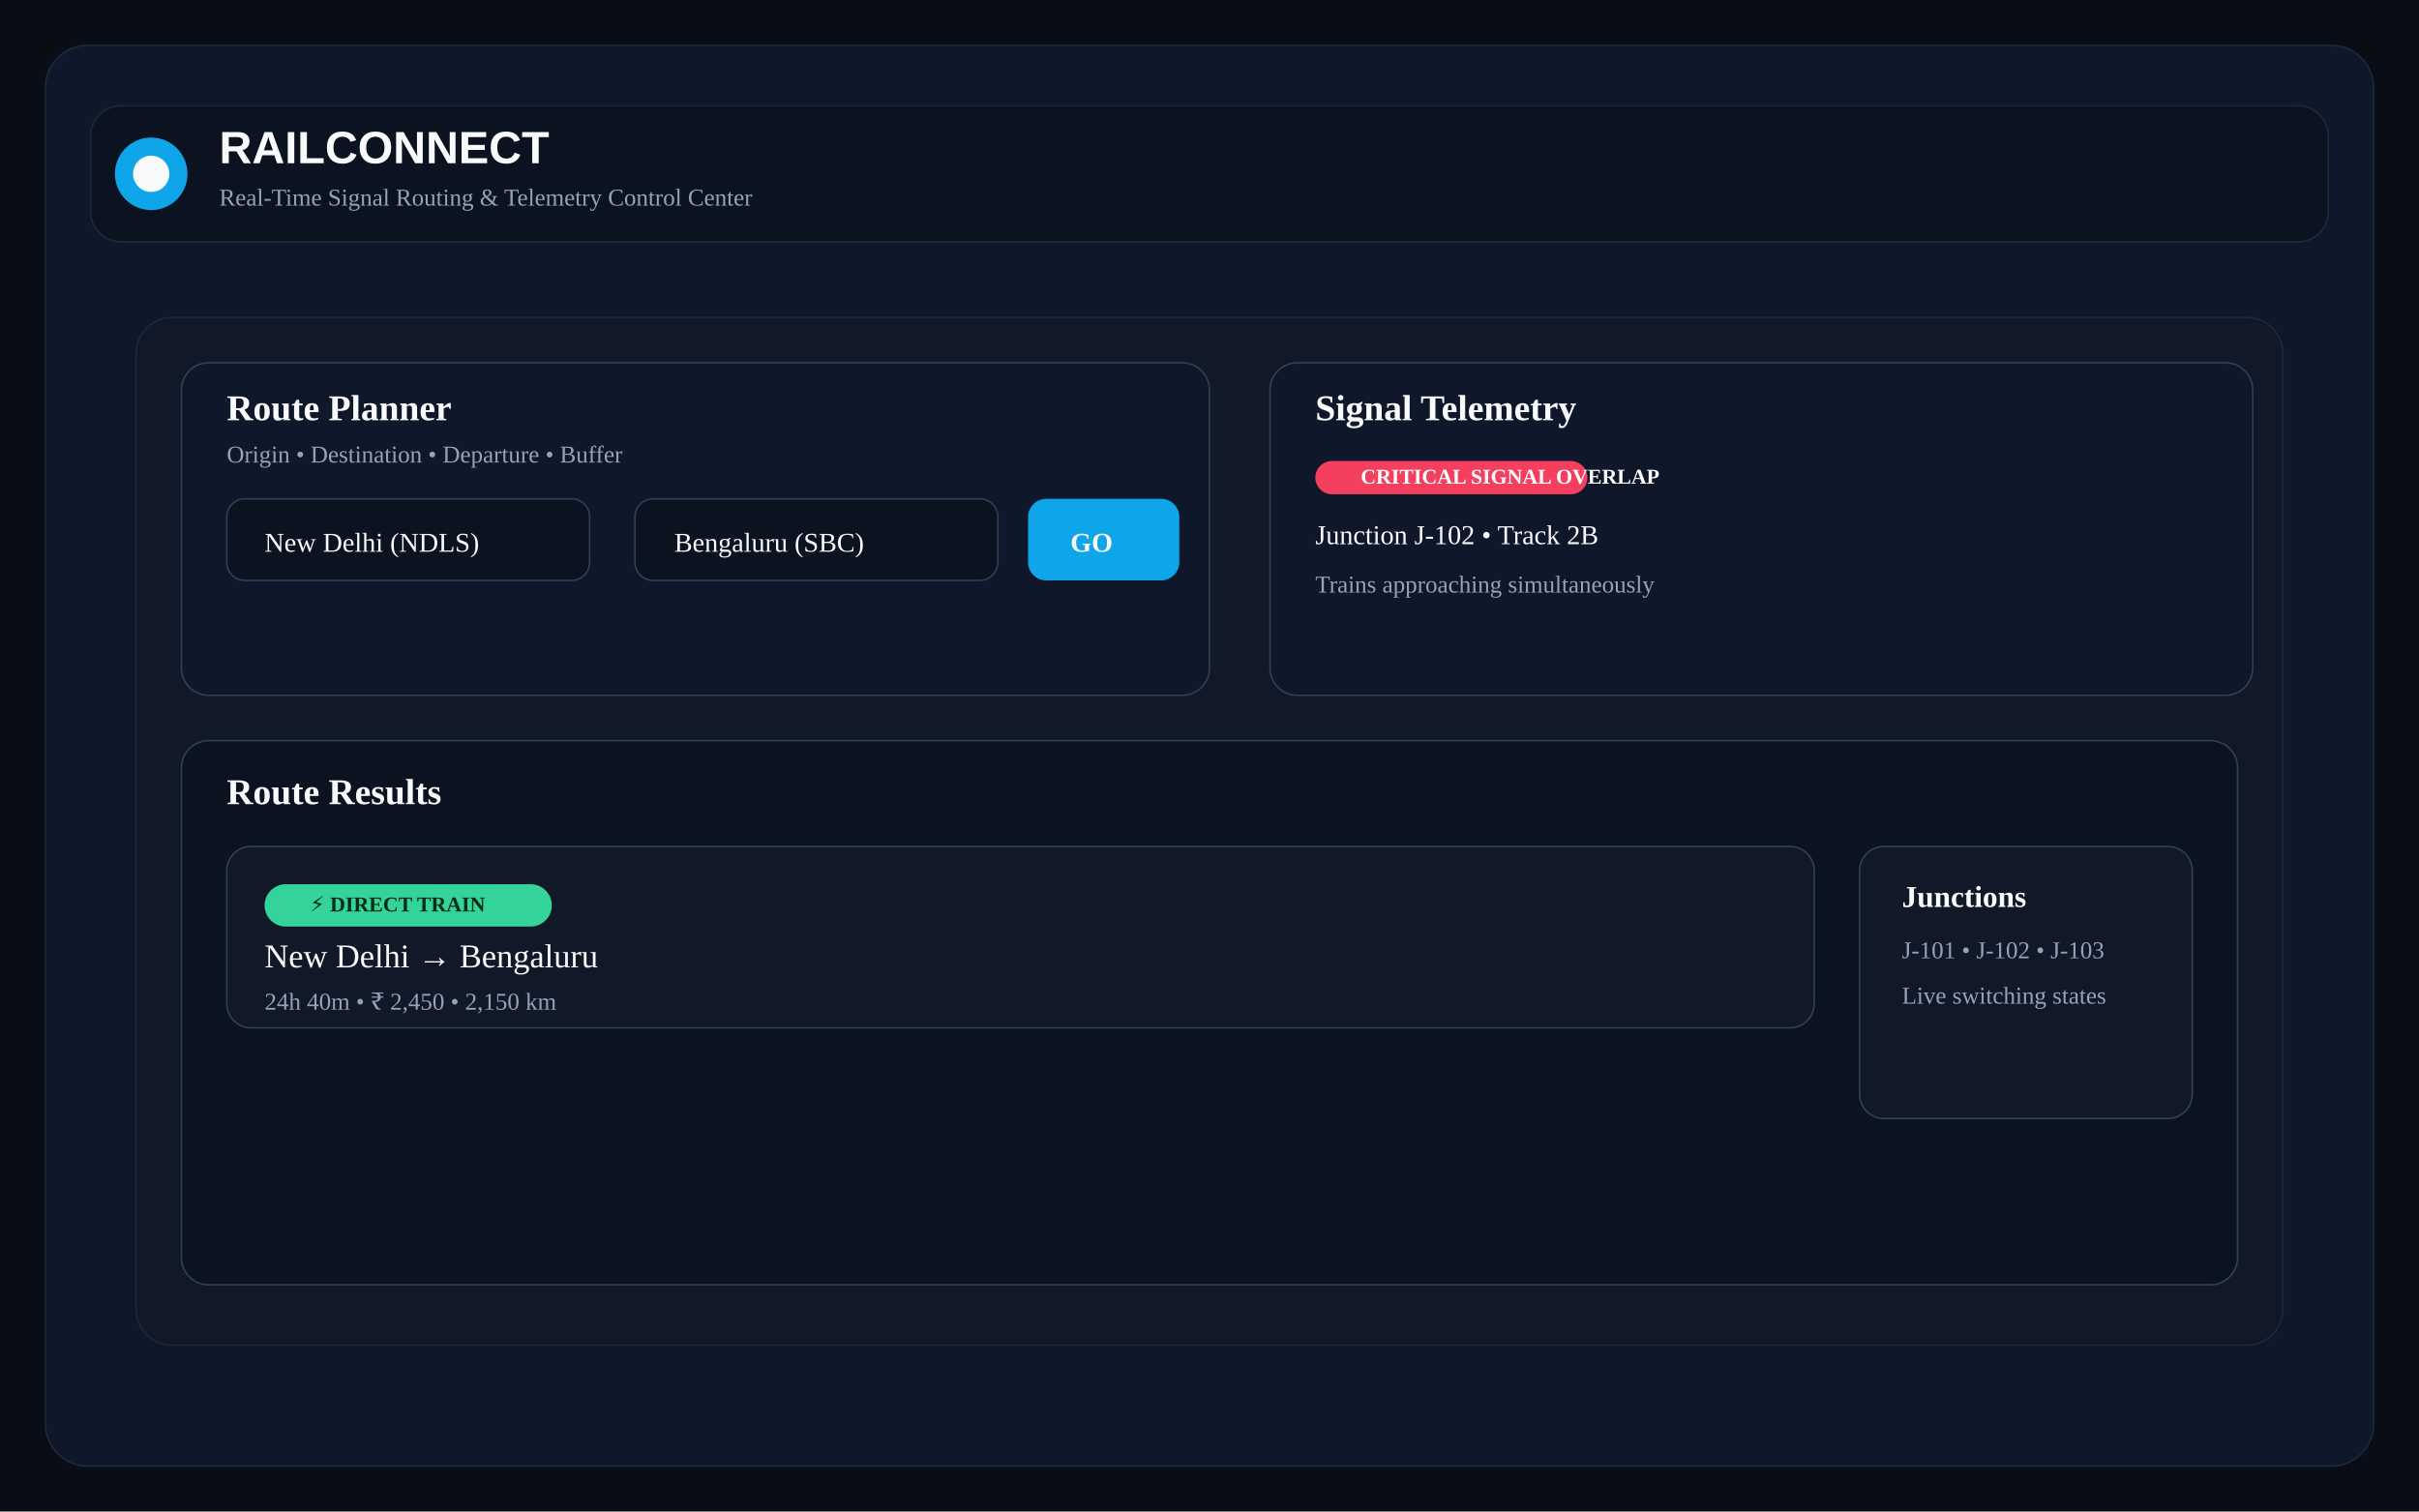
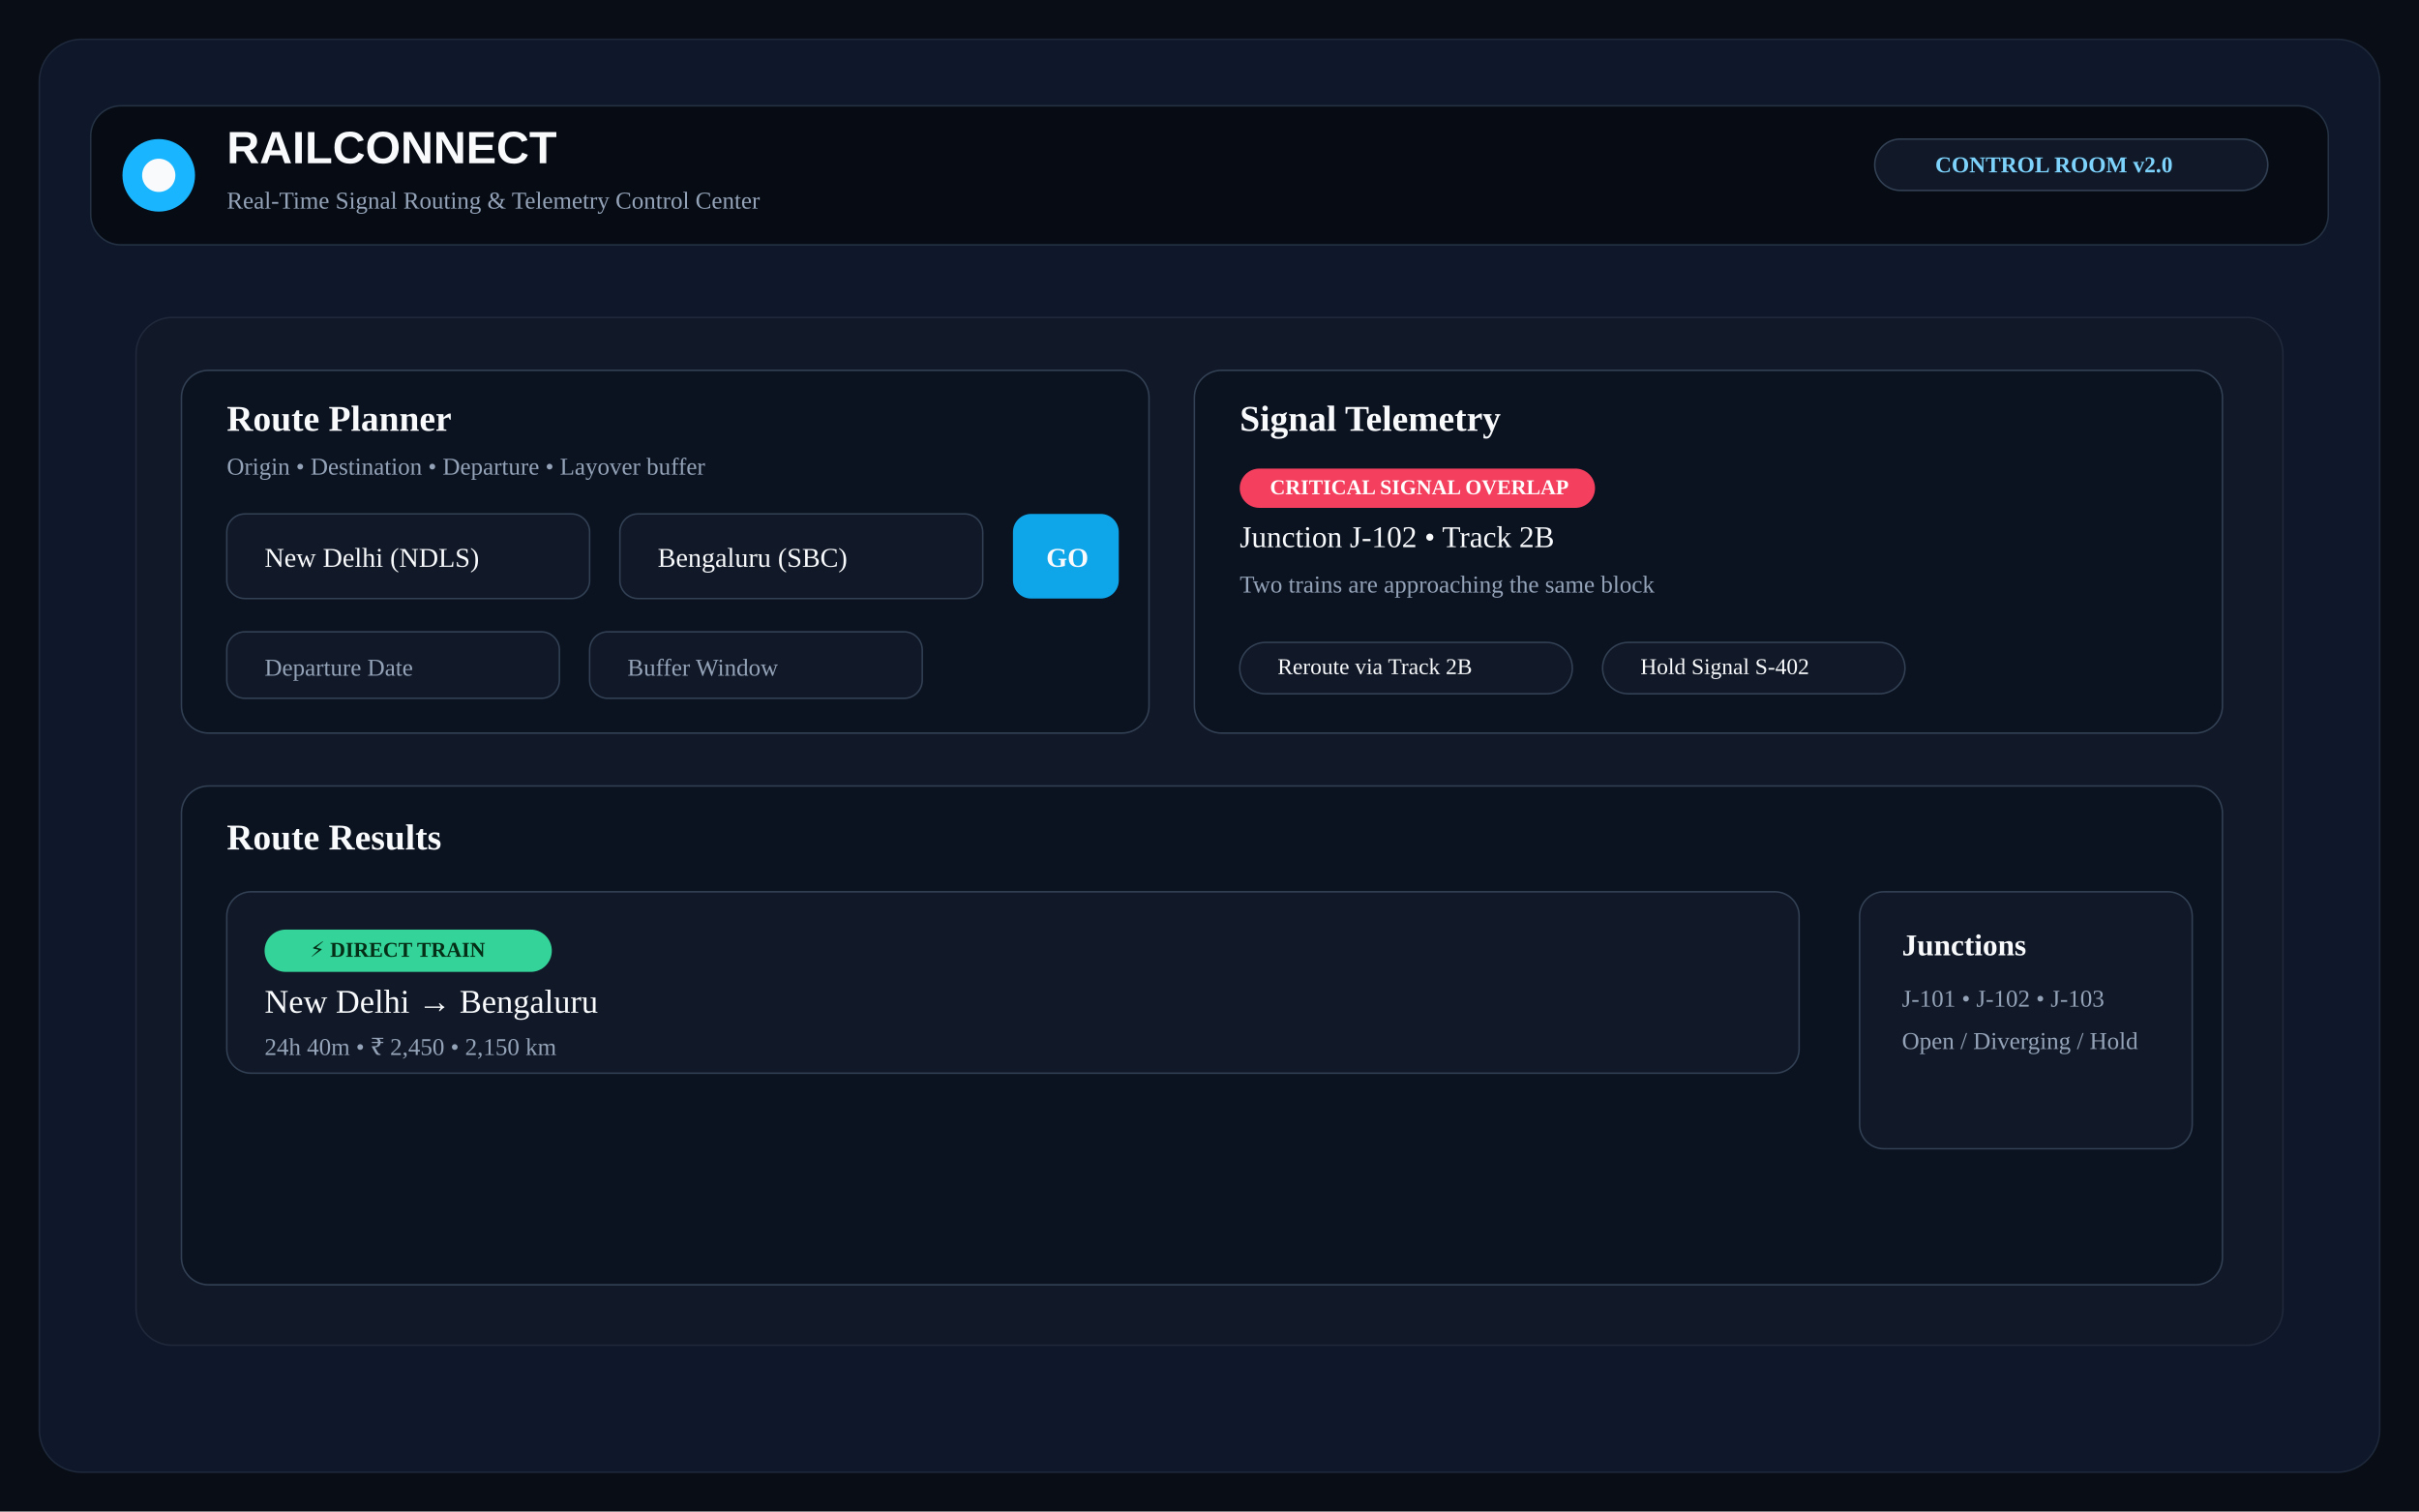
<svg xmlns="http://www.w3.org/2000/svg" width="1600" height="1000" viewBox="0 0 1600 1000">
  <rect width="1600" height="1000" fill="#090D16" />
-   <rect x="30" y="30" width="1540" height="940" rx="28" fill="#0F172A" stroke="#1E293B" />
-   <rect x="60" y="70" width="1480" height="90" rx="20" fill="#0B1220" stroke="#1E293B" />
-   <circle cx="100" cy="115" r="24" fill="#0EA5E9" />
-   <circle cx="100" cy="115" r="12" fill="#F8FAFC" />
-   <text x="145" y="108" fill="#F8FAFC" font-family="Segoe UI, Arial" font-size="30" font-weight="700">RAILCONNECT</text>
-   <text x="145" y="136" fill="#94A3B8" font-size="16">Real-Time Signal Routing &amp; Telemetry Control Center</text>
+   <rect x="26" y="26" width="1548" height="948" rx="28" fill="#0F172A" stroke="#1E293B" />
+   <rect x="60" y="70" width="1480" height="92" rx="20" fill="#060B14" stroke="#243244" />
+   <circle cx="105" cy="116" r="24" fill="#19B6FF" />
+   <circle cx="105" cy="116" r="11" fill="#F8FAFC" />
+   <text x="150" y="108" fill="#F8FAFC" font-family="Segoe UI, Arial" font-size="30" font-weight="700">RAILCONNECT</text>
+   <text x="150" y="138" fill="#94A3B8" font-size="16">Real-Time Signal Routing &amp; Telemetry Control Center</text>
+   <rect x="1240" y="92" width="260" height="34" rx="17" fill="#111827" stroke="#334155" />
+   <text x="1280" y="114" fill="#7DD3FC" font-size="15" font-weight="700">CONTROL ROOM v2.0</text>
  <rect x="90" y="210" width="1420" height="680" rx="24" fill="#111827" stroke="#1F293B" />
-   <rect x="120" y="240" width="680" height="220" rx="18" fill="#0F172A" stroke="#334155" />
-   <text x="150" y="278" fill="#F8FAFC" font-size="24" font-weight="700">Route Planner</text>
-   <text x="150" y="306" fill="#94A3B8" font-size="16">Origin • Destination • Departure • Buffer</text>
-   <rect x="150" y="330" width="240" height="54" rx="12" fill="#0B1220" stroke="#334155" />
-   <text x="175" y="365" fill="#F8FAFC" font-size="18">New Delhi (NDLS)</text>
-   <rect x="420" y="330" width="240" height="54" rx="12" fill="#0B1220" stroke="#334155" />
-   <text x="446" y="365" fill="#F8FAFC" font-size="18">Bengaluru (SBC)</text>
-   <rect x="680" y="330" width="100" height="54" rx="12" fill="#0EA5E9" />
-   <text x="708" y="365" fill="#F8FAFC" font-size="18" font-weight="700">GO</text>
-   <rect x="840" y="240" width="650" height="220" rx="18" fill="#0F172A" stroke="#334155" />
-   <text x="870" y="278" fill="#F8FAFC" font-size="24" font-weight="700">Signal Telemetry</text>
-   <rect x="870" y="305" width="180" height="22" rx="11" fill="#F43F5E" />
-   <text x="900" y="320" fill="#fff" font-size="14" font-weight="700">CRITICAL SIGNAL OVERLAP</text>
-   <text x="870" y="360" fill="#F8FAFC" font-size="18">Junction J-102 • Track 2B</text>
-   <text x="870" y="392" fill="#94A3B8" font-size="16">Trains approaching simultaneously</text>
-   <rect x="120" y="490" width="1360" height="360" rx="18" fill="#0B1220" stroke="#334155" />
-   <text x="150" y="532" fill="#F8FAFC" font-size="24" font-weight="700">Route Results</text>
-   <rect x="150" y="560" width="1050" height="120" rx="16" fill="#111827" stroke="#334155" />
-   <rect x="175" y="585" width="190" height="28" rx="14" fill="#34D399" />
-   <text x="205" y="603" fill="#052E16" font-size="14" font-weight="700">⚡ DIRECT TRAIN</text>
-   <text x="175" y="640" fill="#F8FAFC" font-size="22">New Delhi → Bengaluru</text>
-   <text x="175" y="668" fill="#94A3B8" font-size="16">24h 40m • ₹ 2,450 • 2,150 km</text>
-   <rect x="1230" y="560" width="220" height="180" rx="16" fill="#111827" stroke="#334155" />
-   <text x="1258" y="600" fill="#F8FAFC" font-size="20" font-weight="700">Junctions</text>
-   <text x="1258" y="634" fill="#94A3B8" font-size="16">J-101 • J-102 • J-103</text>
-   <text x="1258" y="664" fill="#94A3B8" font-size="16">Live switching states</text>
+   <rect x="120" y="245" width="640" height="240" rx="18" fill="#0B1220" stroke="#334155" />
+   <text x="150" y="285" fill="#F8FAFC" font-size="24" font-weight="700">Route Planner</text>
+   <text x="150" y="314" fill="#94A3B8" font-size="16">Origin • Destination • Departure • Layover buffer</text>
+   <rect x="150" y="340" width="240" height="56" rx="12" fill="#111827" stroke="#334155" />
+   <text x="175" y="375" fill="#F8FAFC" font-size="18">New Delhi (NDLS)</text>
+   <rect x="410" y="340" width="240" height="56" rx="12" fill="#111827" stroke="#334155" />
+   <text x="435" y="375" fill="#F8FAFC" font-size="18">Bengaluru (SBC)</text>
+   <rect x="670" y="340" width="70" height="56" rx="12" fill="#0EA5E9" />
+   <text x="692" y="375" fill="#F8FAFC" font-size="18" font-weight="700">GO</text>
+   <rect x="150" y="418" width="220" height="44" rx="12" fill="#111827" stroke="#334155" />
+   <text x="175" y="447" fill="#94A3B8" font-size="16">Departure Date</text>
+   <rect x="390" y="418" width="220" height="44" rx="12" fill="#111827" stroke="#334155" />
+   <text x="415" y="447" fill="#94A3B8" font-size="16">Buffer Window</text>
+   <rect x="790" y="245" width="680" height="240" rx="18" fill="#0B1220" stroke="#334155" />
+   <text x="820" y="285" fill="#F8FAFC" font-size="24" font-weight="700">Signal Telemetry</text>
+   <rect x="820" y="310" width="235" height="26" rx="13" fill="#F43F5E" />
+   <text x="840" y="327" fill="#FFF" font-size="14" font-weight="700">CRITICAL SIGNAL OVERLAP</text>
+   <text x="820" y="362" fill="#F8FAFC" font-size="20">Junction J-102 • Track 2B</text>
+   <text x="820" y="392" fill="#94A3B8" font-size="16">Two trains are approaching the same block</text>
+   <rect x="820" y="425" width="220" height="34" rx="17" fill="#111827" stroke="#334155" />
+   <text x="845" y="446" fill="#F8FAFC" font-size="15">Reroute via Track 2B</text>
+   <rect x="1060" y="425" width="200" height="34" rx="17" fill="#111827" stroke="#334155" />
+   <text x="1085" y="446" fill="#F8FAFC" font-size="15">Hold Signal S-402</text>
+   <rect x="120" y="520" width="1350" height="330" rx="18" fill="#0B1220" stroke="#334155" />
+   <text x="150" y="562" fill="#F8FAFC" font-size="24" font-weight="700">Route Results</text>
+   <rect x="150" y="590" width="1040" height="120" rx="16" fill="#111827" stroke="#334155" />
+   <rect x="175" y="615" width="190" height="28" rx="14" fill="#34D399" />
+   <text x="205" y="633" fill="#052E16" font-size="14" font-weight="700">⚡ DIRECT TRAIN</text>
+   <text x="175" y="670" fill="#F8FAFC" font-size="22">New Delhi → Bengaluru</text>
+   <text x="175" y="698" fill="#94A3B8" font-size="16">24h 40m • ₹ 2,450 • 2,150 km</text>
+   <rect x="1230" y="590" width="220" height="170" rx="16" fill="#111827" stroke="#334155" />
+   <text x="1258" y="632" fill="#F8FAFC" font-size="20" font-weight="700">Junctions</text>
+   <text x="1258" y="666" fill="#94A3B8" font-size="16">J-101 • J-102 • J-103</text>
+   <text x="1258" y="694" fill="#94A3B8" font-size="16">Open / Diverging / Hold</text>
</svg>
